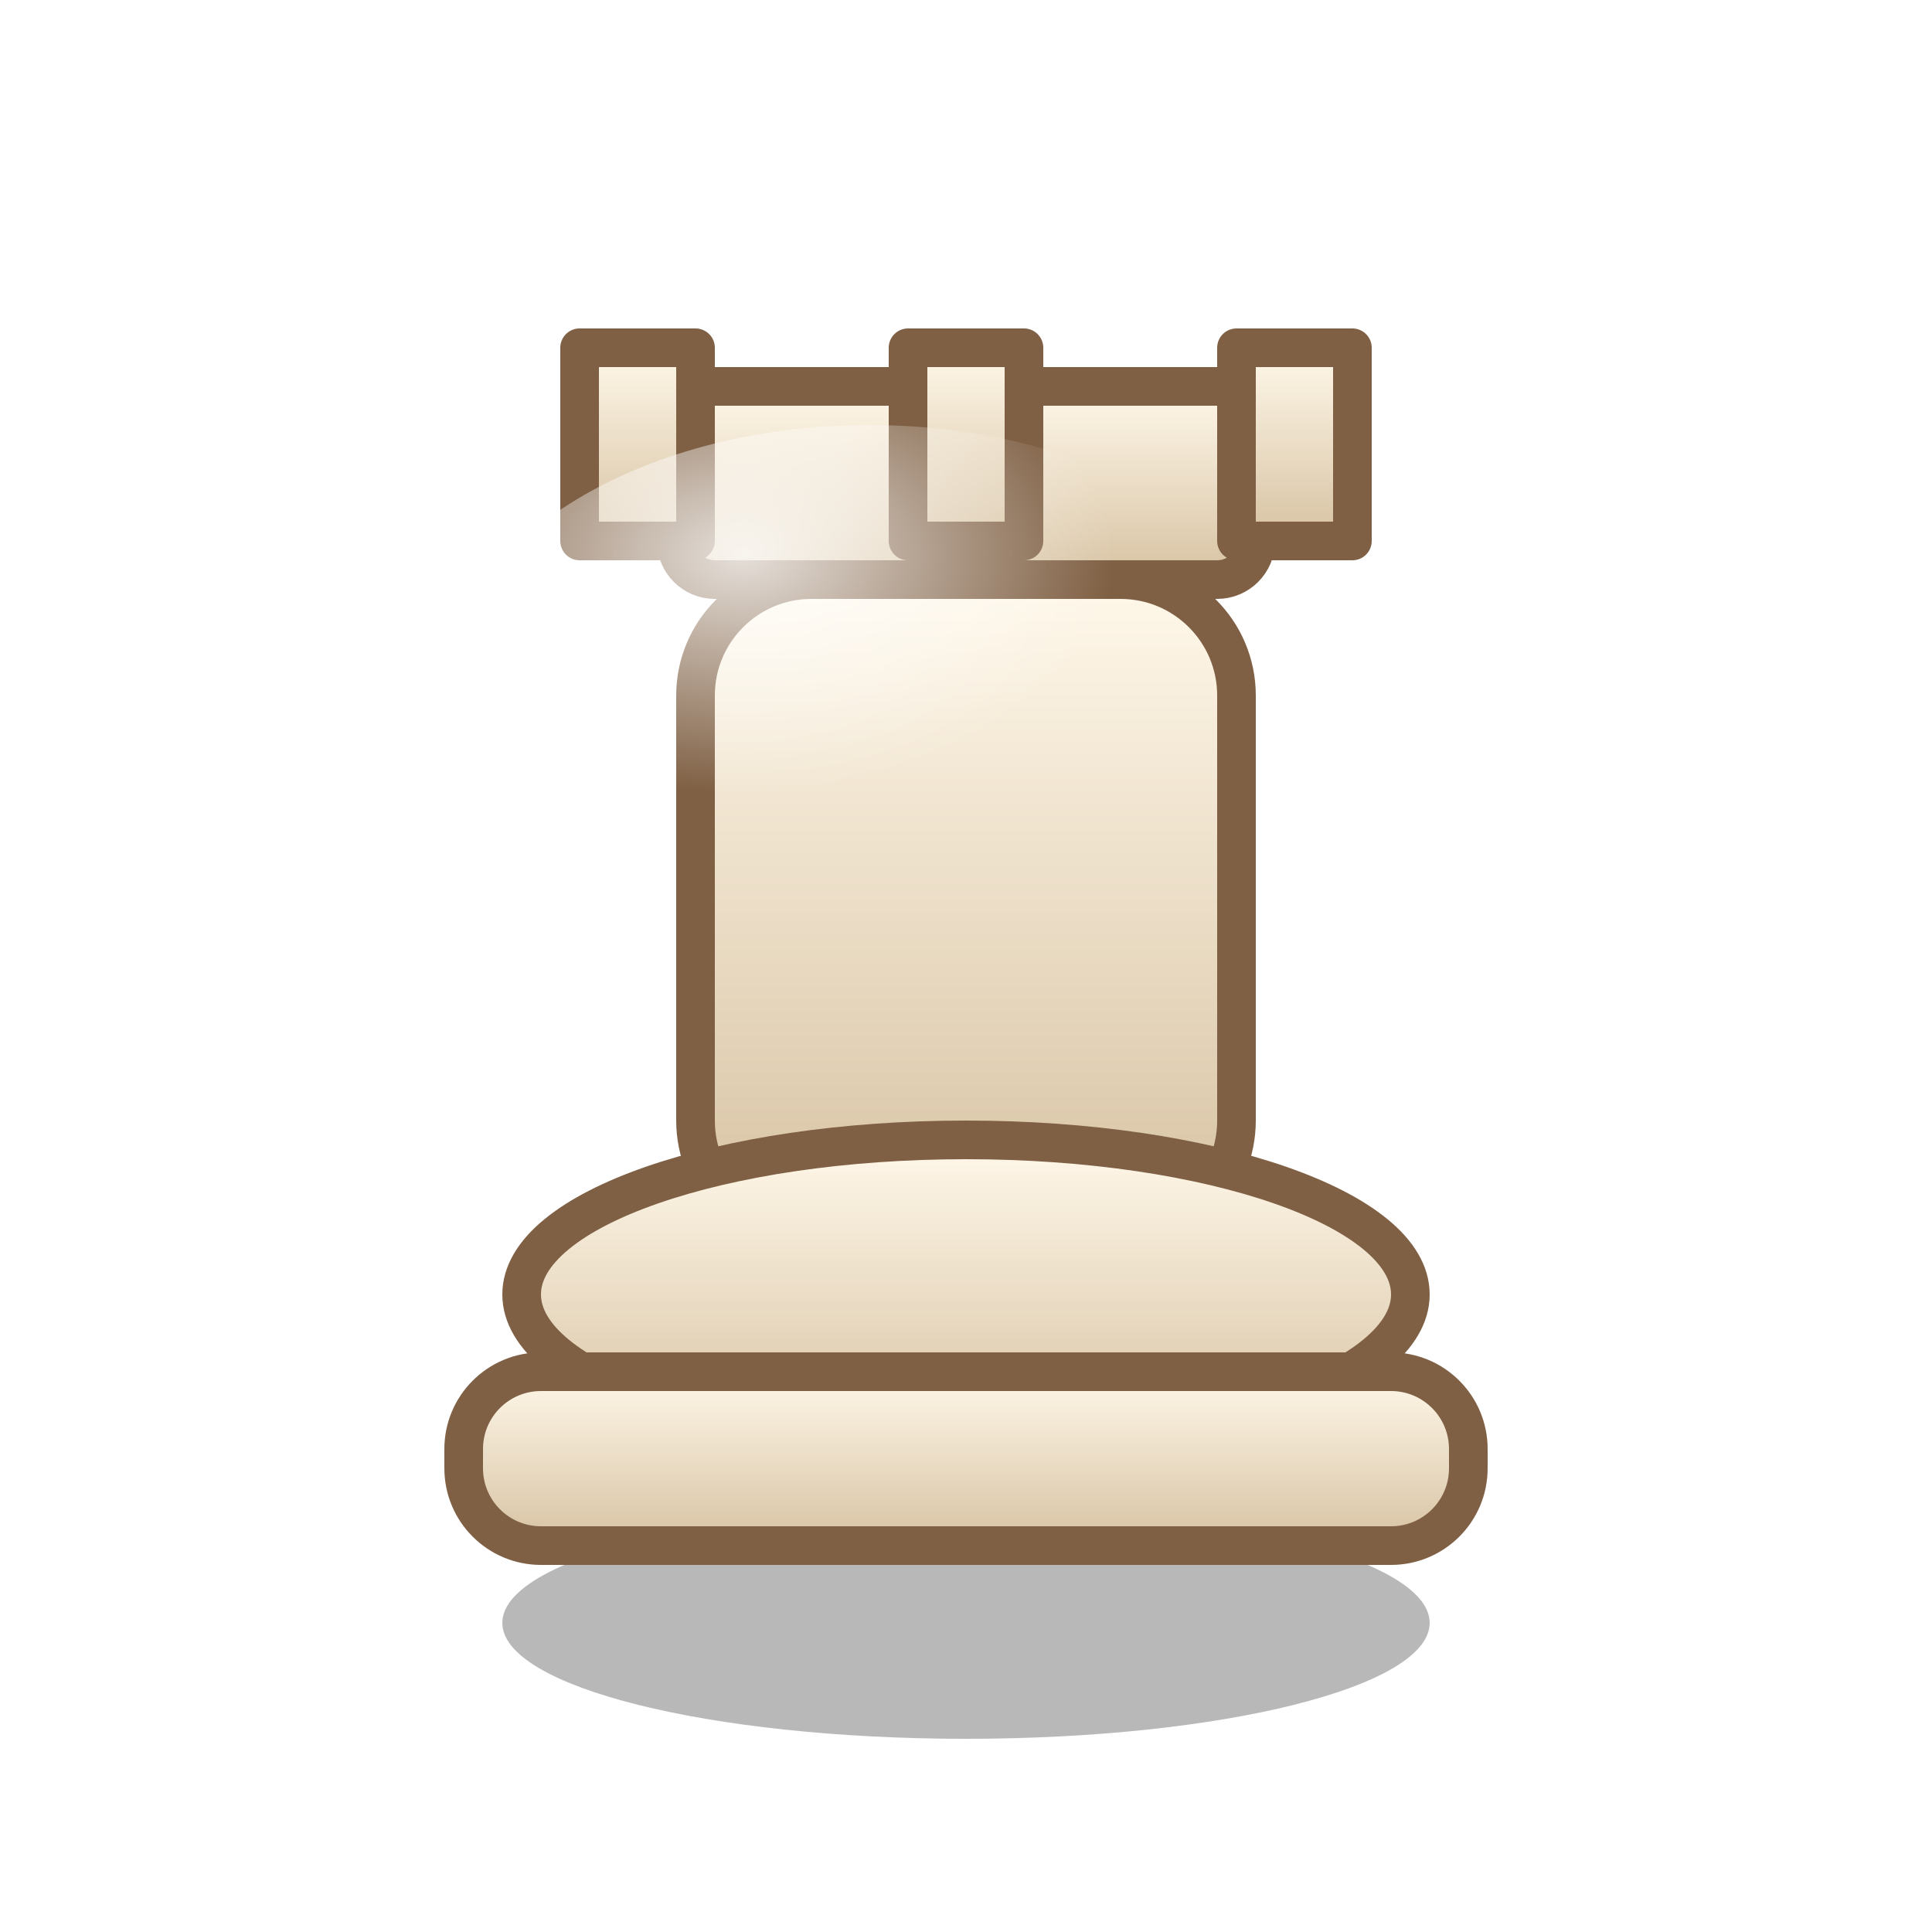
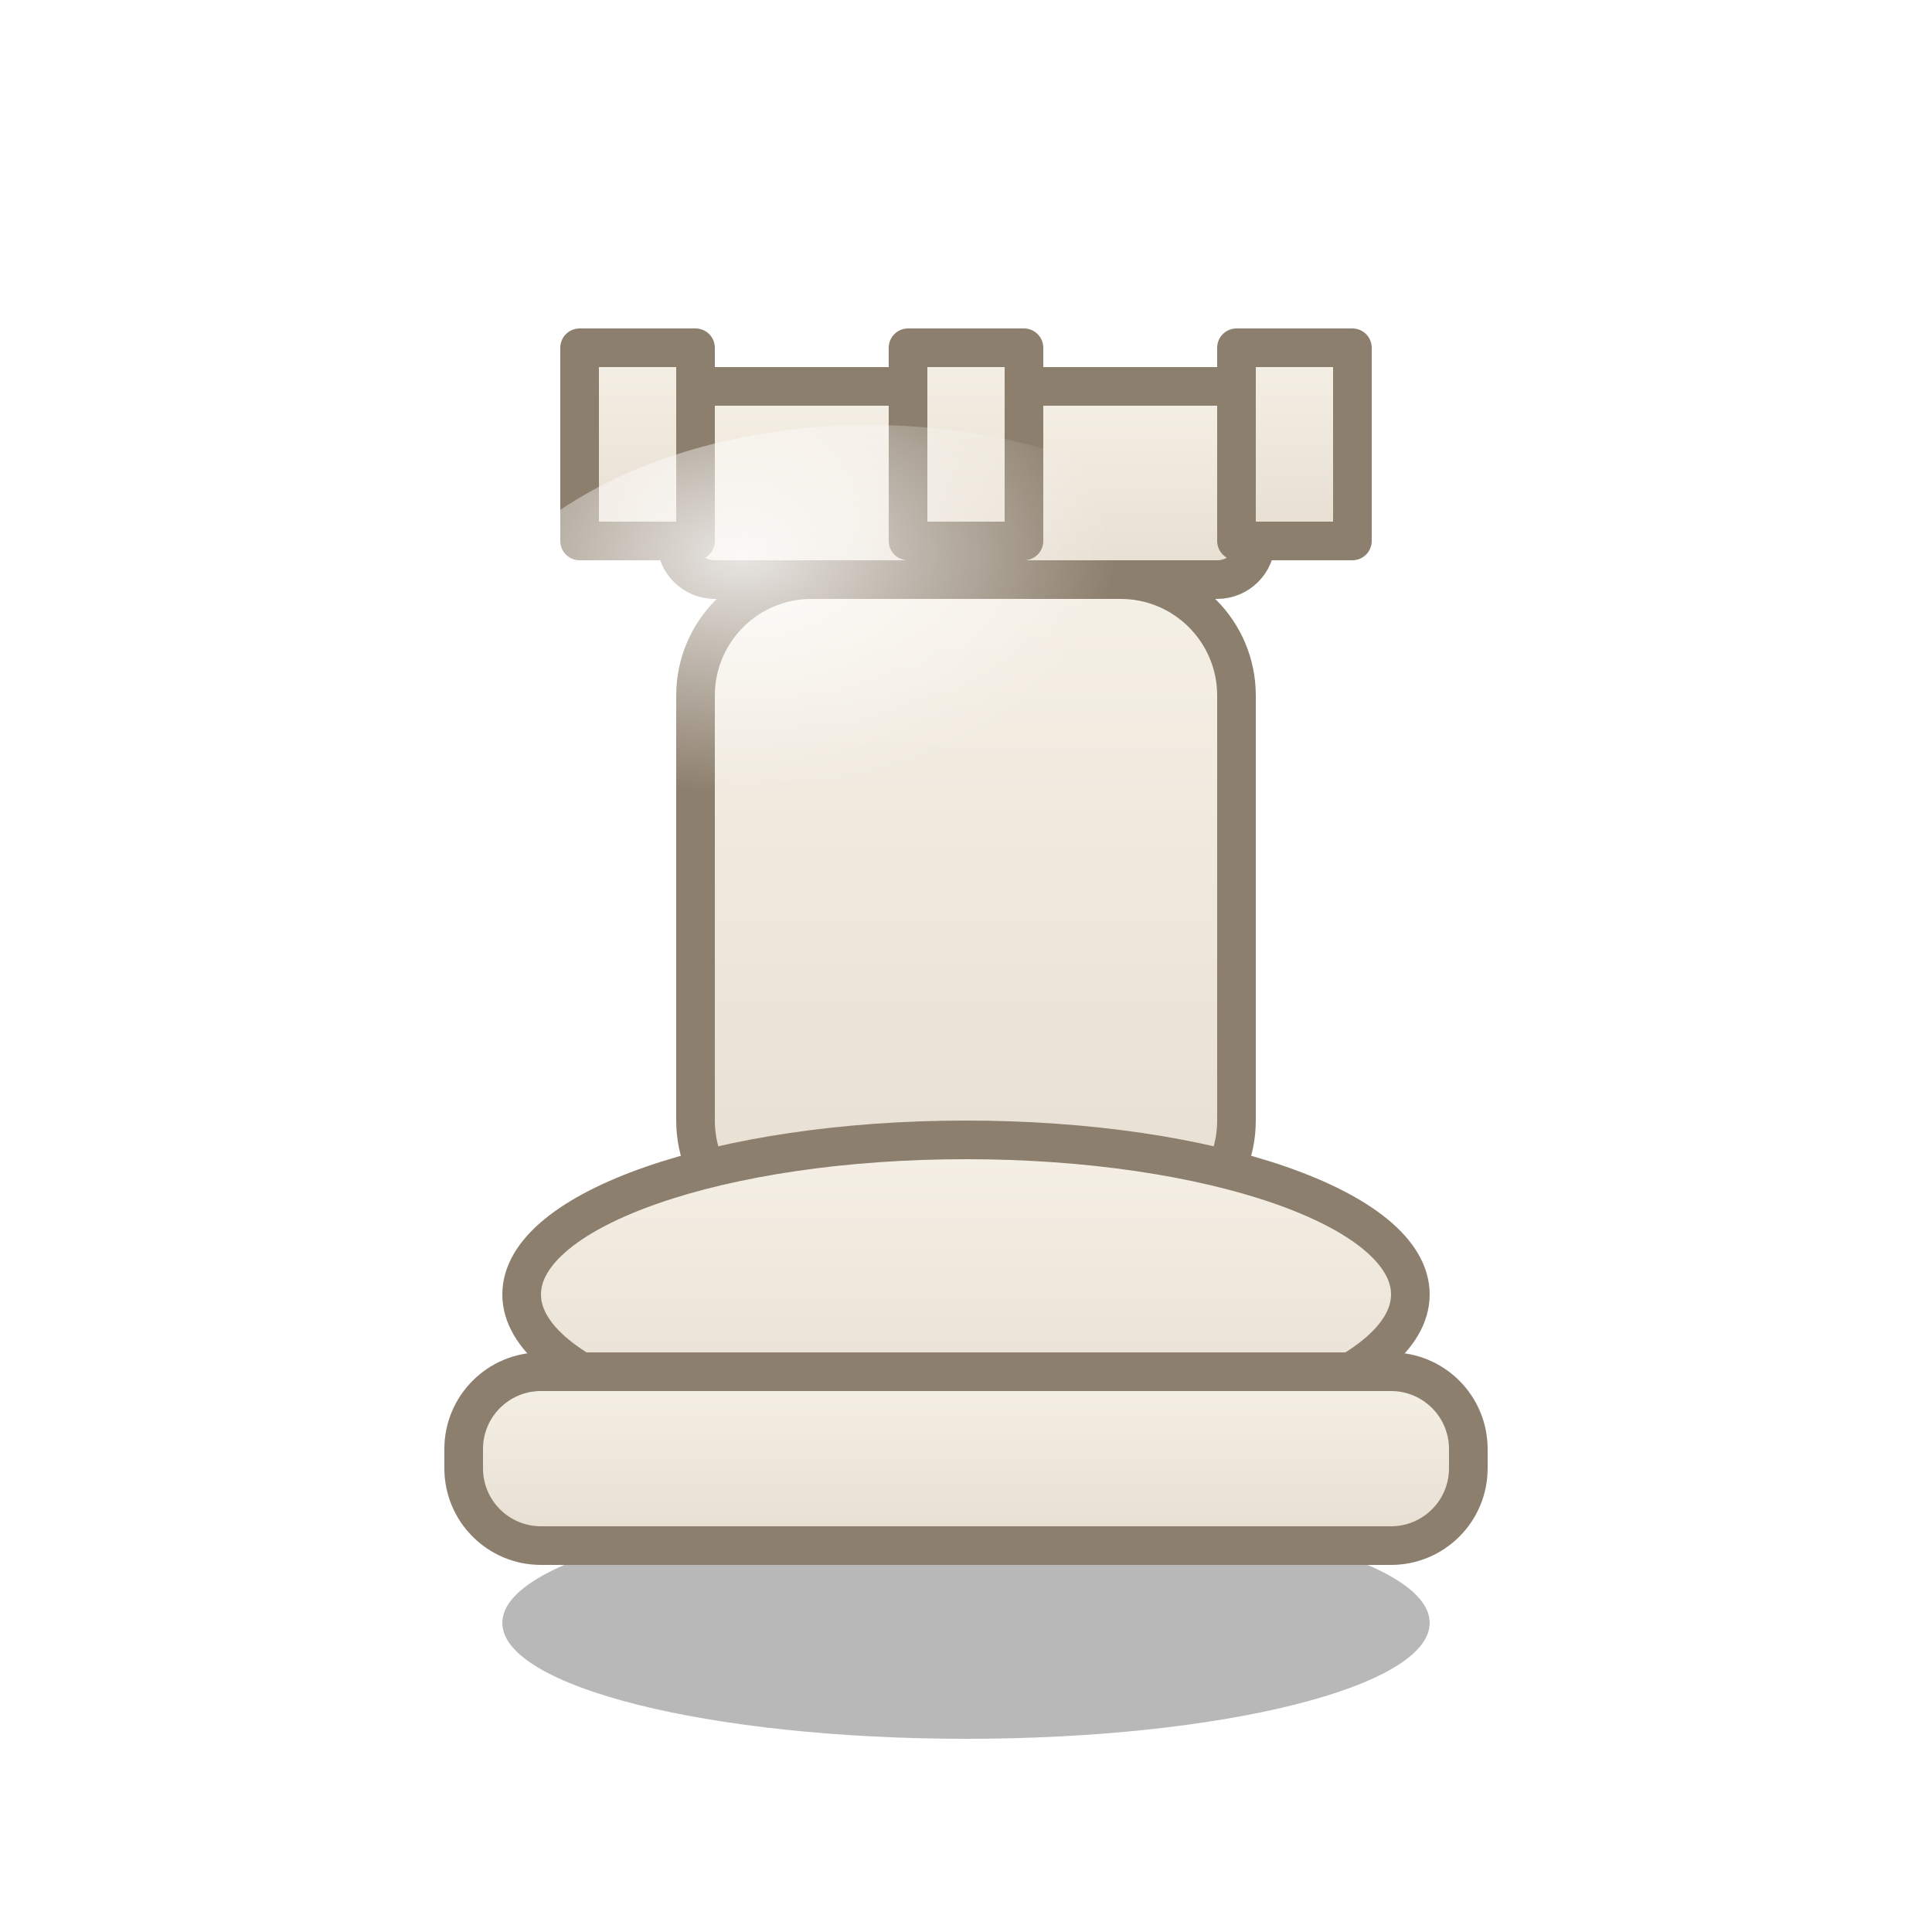
<svg xmlns="http://www.w3.org/2000/svg" viewBox="0 0 100 100" role="img" aria-label="Ivory r">
  <defs>
    <linearGradient id="g" x1="0" y1="0" x2="0" y2="1">
-       <stop offset="0%" stop-color="#fff8ea" />
-       <stop offset="100%" stop-color="#d7c2a2" />
+       <stop offset="0%" stop-color="#F5F0E6" />
+       <stop offset="100%" stop-color="#E7DED1" />
    </linearGradient>
    <radialGradient id="h" cx="35%" cy="24%" r="44%">
      <stop offset="0%" stop-color="rgba(255,255,255,0.8)" />
      <stop offset="100%" stop-color="rgba(255,255,255,0)" />
    </radialGradient>
  </defs>
  <ellipse cx="50" cy="84" rx="24" ry="6" fill="rgba(0,0,0,0.28)" />
-   <g fill="url(#g)" stroke="#7f6044" stroke-width="2" stroke-linejoin="round" stroke-linecap="round">
+   <g fill="url(#g)" stroke="#8D7F6D" stroke-width="2" stroke-linejoin="round" stroke-linecap="round">
    <rect x="35" y="20" width="30" height="10" rx="2" />
    <rect x="30" y="18" width="6" height="10" />
    <rect x="47" y="18" width="6" height="10" />
    <rect x="64" y="18" width="6" height="10" />
    <rect x="36" y="30" width="28" height="34" rx="6" />
    <ellipse cx="50" cy="67" rx="23" ry="8" />
    <rect x="24" y="71" width="52" height="9" rx="4" />
  </g>
  <ellipse cx="45" cy="36" rx="22" ry="14" fill="url(#h)" />
</svg>
